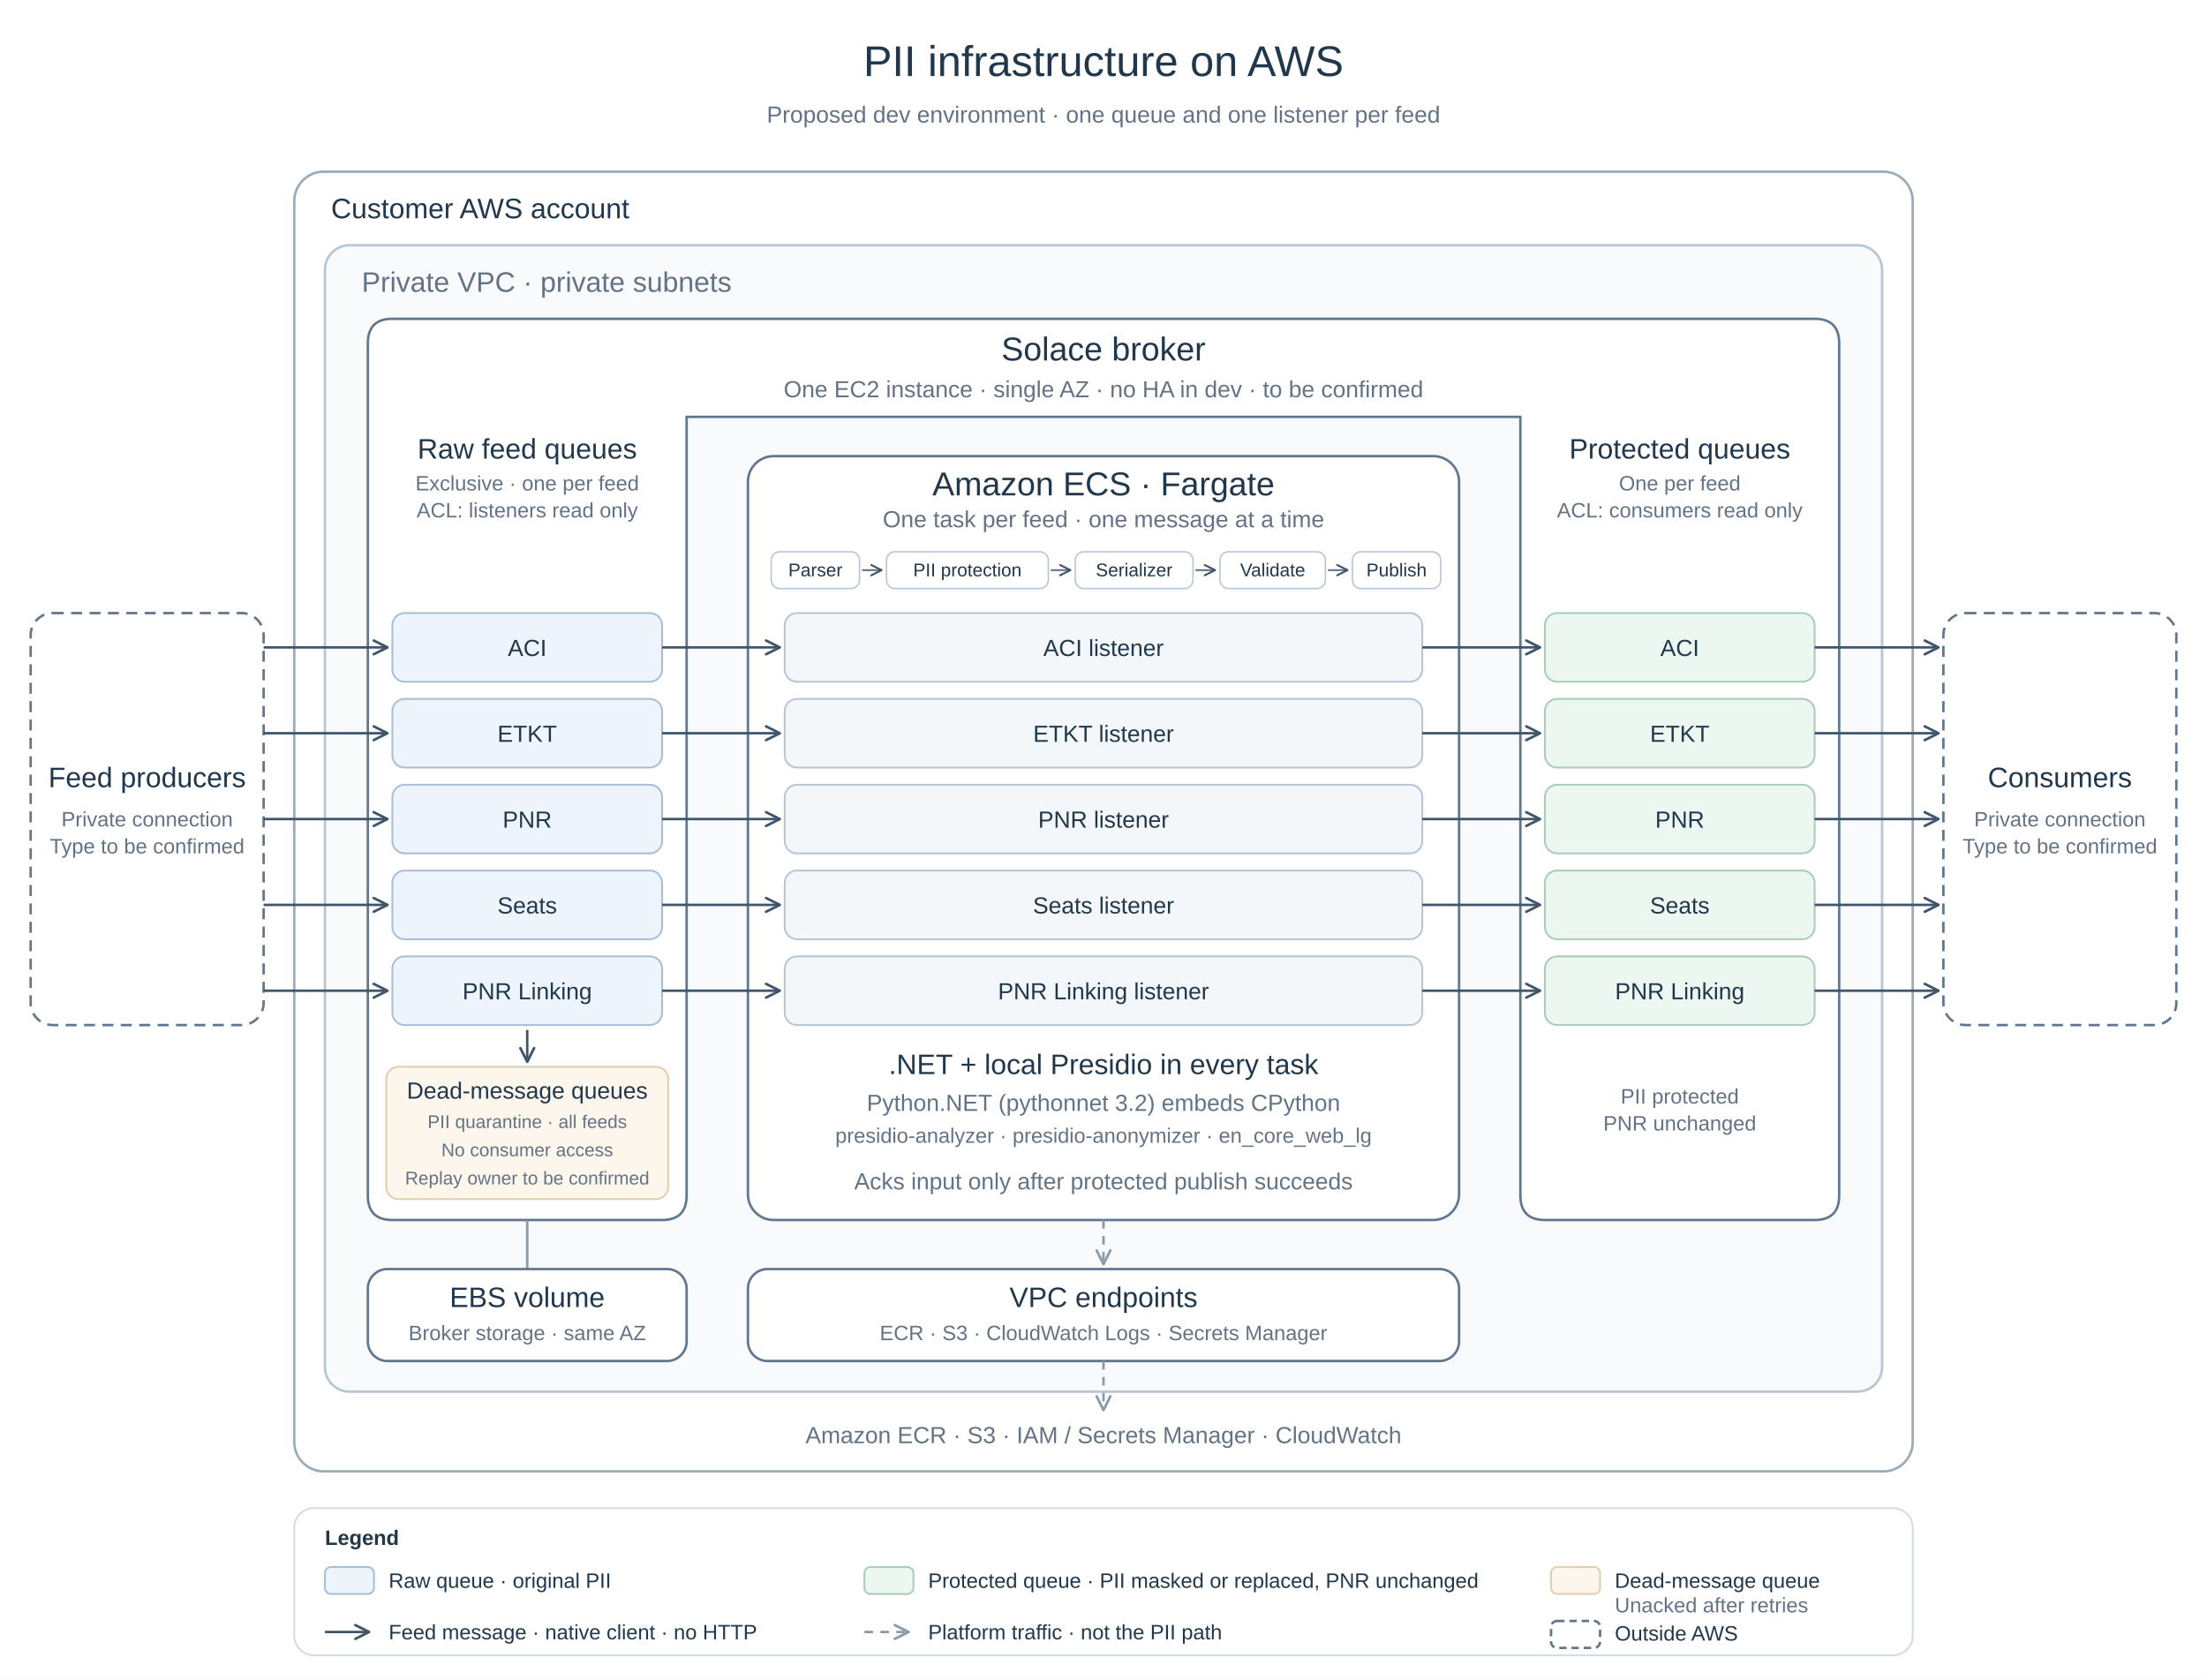
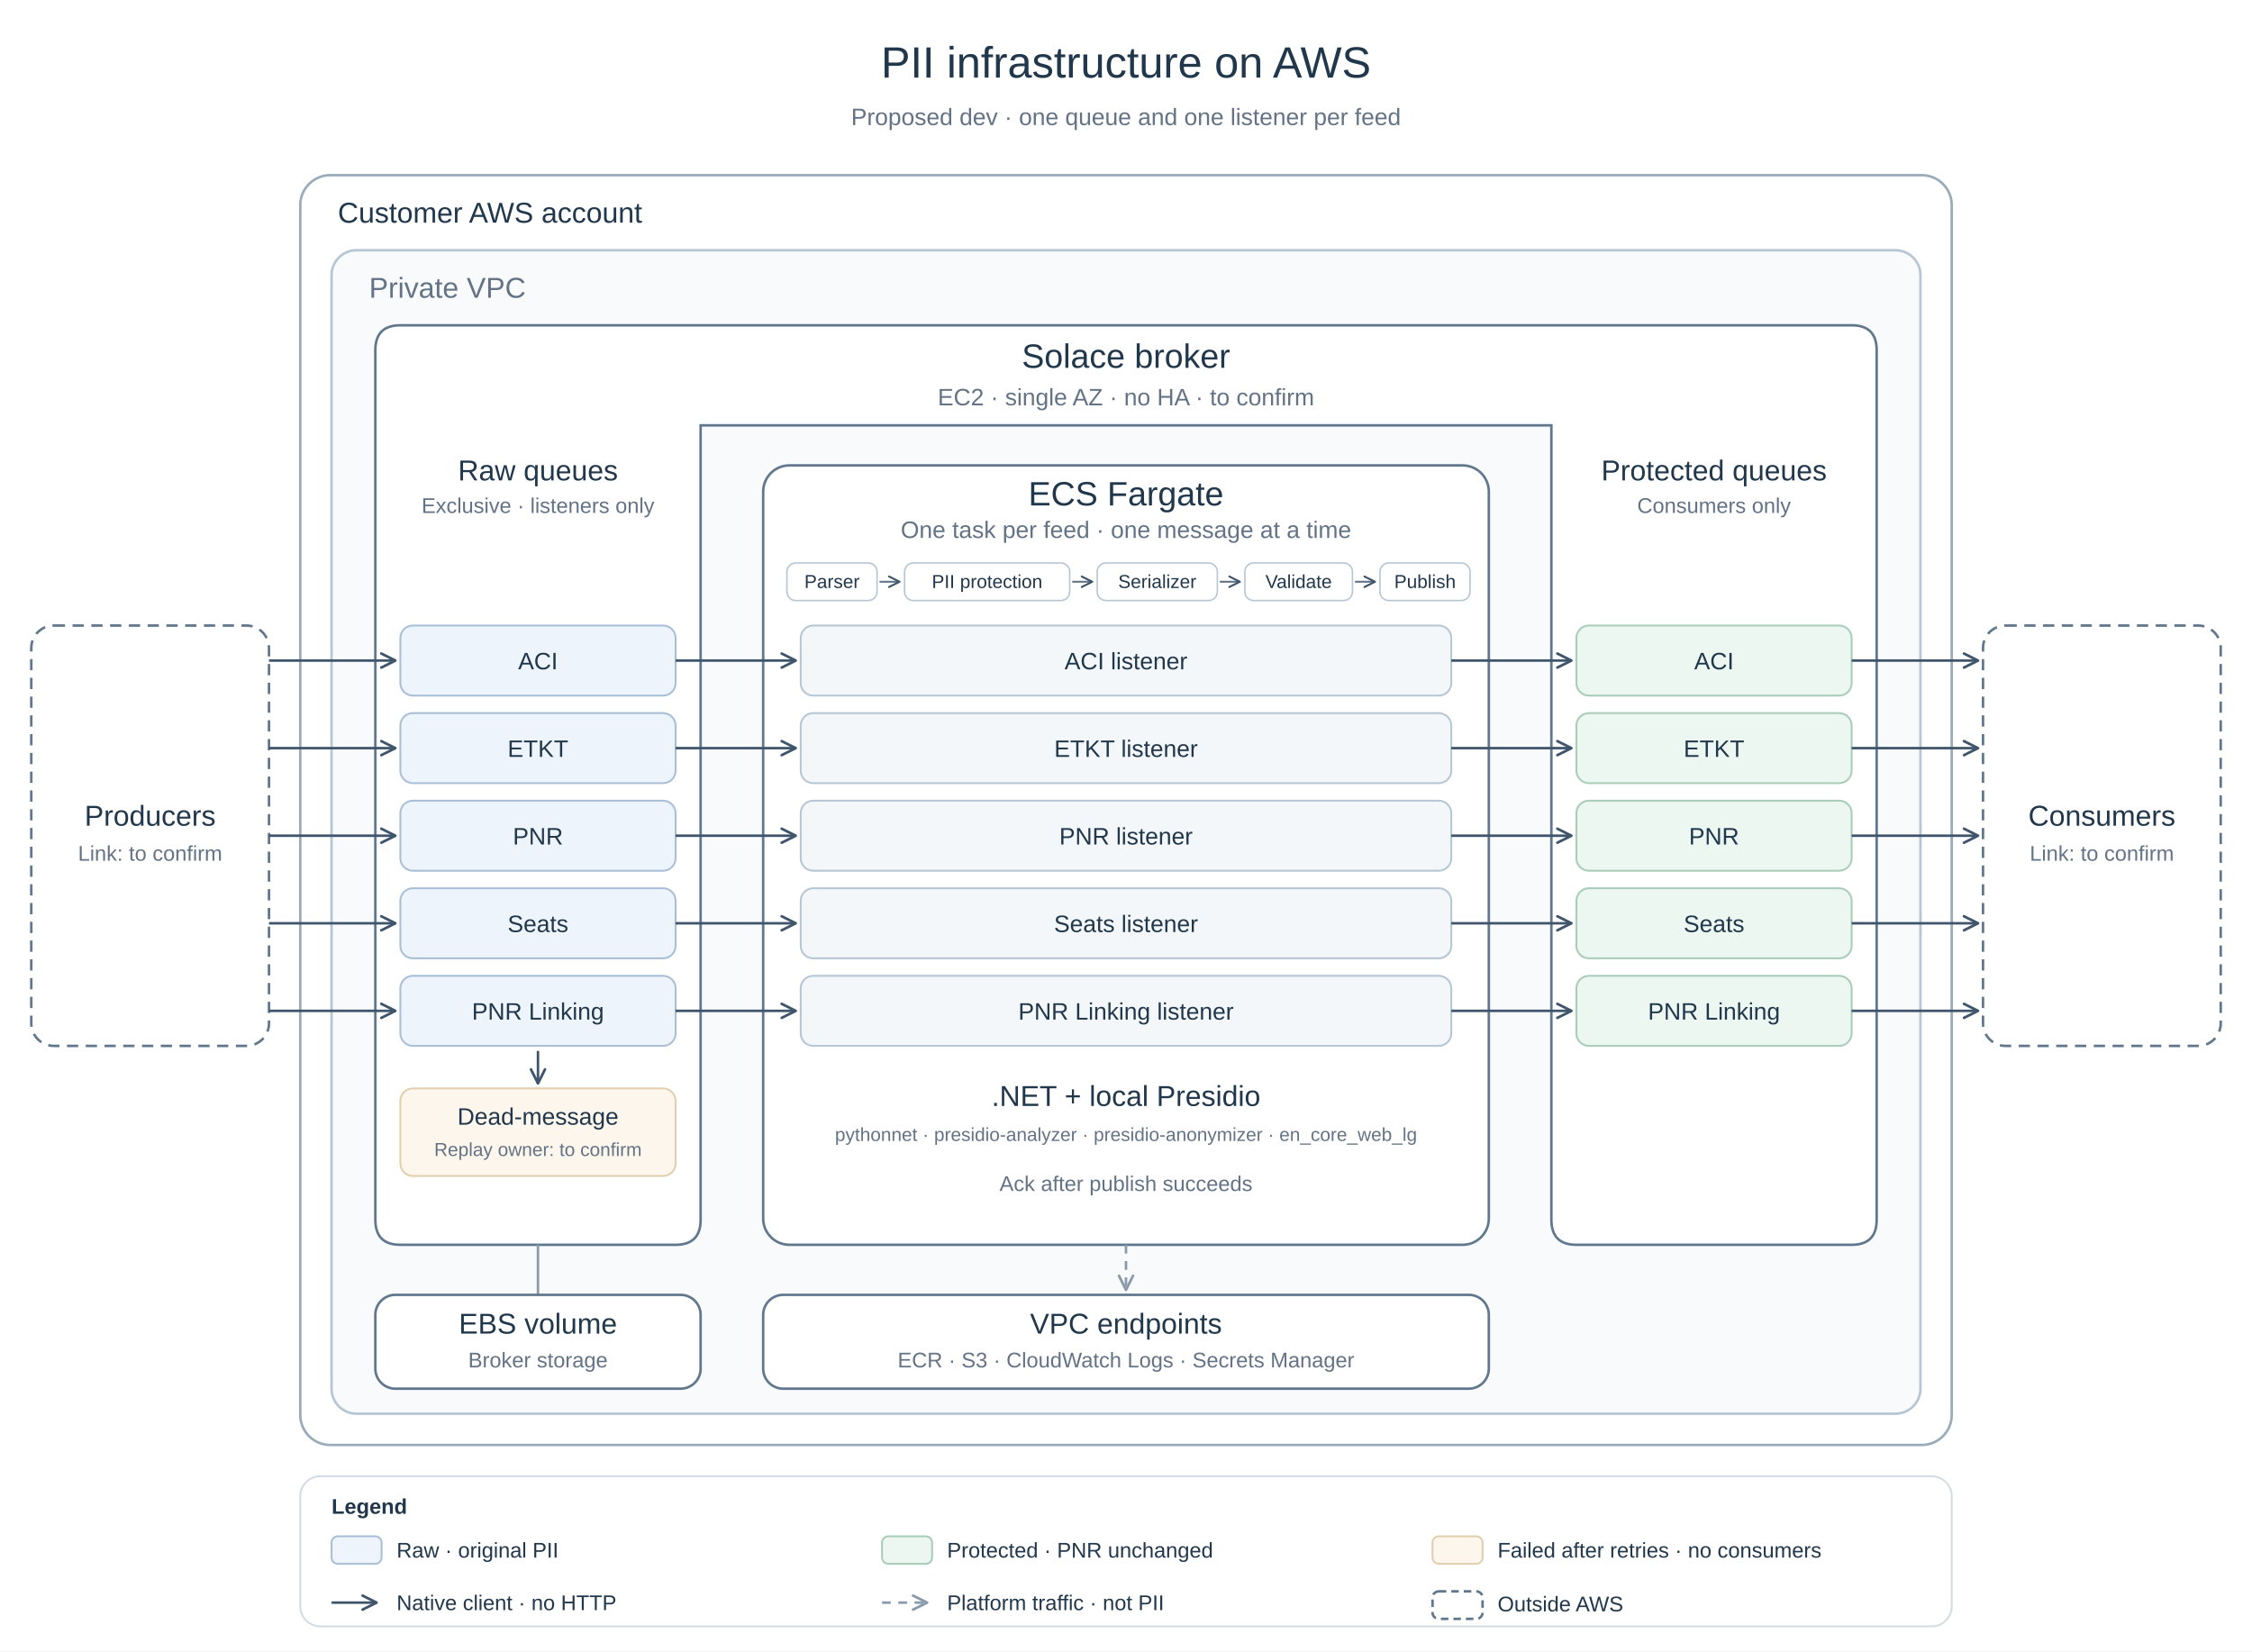
- <svg xmlns="http://www.w3.org/2000/svg" width="1800" height="1370" viewBox="0 0 1800 1370" role="img" aria-labelledby="title desc">
+ <svg xmlns="http://www.w3.org/2000/svg" width="1800" height="1320" viewBox="0 0 1800 1320" role="img" aria-labelledby="title desc">
  <defs>
    <marker id="arrow" viewBox="0 0 10 10" refX="9" refY="5" markerWidth="7" markerHeight="7" orient="auto-start-reverse">
      <path d="M1 1L9 5L1 9" fill="none" stroke="#3e556b" stroke-width="1.5" stroke-linecap="round" stroke-linejoin="round" />
    </marker>
    <marker id="arrowGrey" viewBox="0 0 10 10" refX="9" refY="5" markerWidth="7" markerHeight="7" orient="auto-start-reverse">
      <path d="M1 1L9 5L1 9" fill="none" stroke="#8a9aab" stroke-width="1.5" stroke-linecap="round" stroke-linejoin="round" />
    </marker>
    <style>
      text{font-family:Arial,Segoe UI,sans-serif;fill:#21374b;text-anchor:middle}
      .muted{fill:#637385}.start{text-anchor:start}.title{font-size:35px}.heading{font-size:27px}.label{font-size:23px}.note{font-size:19px}.small{font-size:17px}.tiny{font-size:15px}
      .box{fill:white;stroke:#61778d;stroke-width:2}
      .raw{fill:#eef4fc;stroke:#a9bfd8;stroke-width:1.5}.protected{fill:#edf7f2;stroke:#a9cdb9;stroke-width:1.5}.dead{fill:#fdf6ec;stroke:#e2cfae;stroke-width:1.5}
      .listener{fill:#f4f7fa;stroke:#b7c6d5;stroke-width:1.5}.stage{fill:white;stroke:#b7c6d5;stroke-width:1.2}
      .connection{fill:none;stroke:#3e556b;stroke-width:2;marker-end:url(#arrow)}
      .step{fill:none;stroke:#637385;stroke-width:1.5;marker-end:url(#arrow)}
      .platform{fill:none;stroke:#8a9aab;stroke-width:2;stroke-dasharray:7 6;marker-end:url(#arrowGrey)}
      .attach{fill:none;stroke:#8a9aab;stroke-width:2}
      .external{fill:white;stroke:#61778d;stroke-width:2;stroke-dasharray:9 6}
    </style>
  </defs>
-   <rect width="1800" height="1370" fill="#ffffff" />
+   <rect width="1800" height="1320" fill="#ffffff" />
  <text x="900" y="62" class="title">PII infrastructure on AWS</text>
-   <text x="900" y="100" class="note muted">Proposed dev environment · one queue and one listener per feed</text>
-   <rect x="240" y="140" width="1320" height="1060" rx="24" fill="#ffffff" stroke="#9aabba" stroke-width="2" />
+   <text x="900" y="100" class="note muted">Proposed dev · one queue and one listener per feed</text>
+   <rect x="240" y="140" width="1320" height="1015" rx="24" fill="#ffffff" stroke="#9aabba" stroke-width="2" />
  <text x="270" y="178" class="label start">Customer AWS account</text>
-   <rect x="265" y="200" width="1270" height="935" rx="20" fill="#f8fafc" stroke="#b7c6d5" stroke-width="2" />
-   <text x="295" y="238" class="label muted start">Private VPC · private subnets</text>
+   <rect x="265" y="200" width="1270" height="930" rx="20" fill="#f8fafc" stroke="#b7c6d5" stroke-width="2" />
+   <text x="295" y="238" class="label muted start">Private VPC</text>
  <path d="M320 260H1480Q1500 260 1500 280V975Q1500 995 1480 995H1260Q1240 995 1240 975V340H560V975Q560 995 540 995H320Q300 995 300 975V280Q300 260 320 260Z" class="box" />
  <text x="900" y="294" class="heading">Solace broker</text>
-   <text x="900" y="324" class="note muted">One EC2 instance · single AZ · no HA in dev · to be confirmed</text>
-   <text x="430" y="374" class="label">Raw feed queues</text>
-   <text x="430" y="400" class="small muted">Exclusive · one per feed</text>
-   <text x="430" y="422" class="small muted">ACL: listeners read only</text>
-   <text x="1370" y="374" class="label">Protected queues</text>
-   <text x="1370" y="400" class="small muted">One per feed</text>
-   <text x="1370" y="422" class="small muted">ACL: consumers read only</text>
+   <text x="900" y="324" class="note muted">EC2 · single AZ · no HA · to confirm</text>
+   <text x="430" y="384" class="label">Raw queues</text>
+   <text x="430" y="410" class="small muted">Exclusive · listeners only</text>
+   <text x="1370" y="384" class="label">Protected queues</text>
+   <text x="1370" y="410" class="small muted">Consumers only</text>
  <rect x="610" y="372" width="580" height="623" rx="21" class="box" />
-   <text x="900" y="404" class="heading">Amazon ECS · Fargate</text>
+   <text x="900" y="404" class="heading">ECS Fargate</text>
  <text x="900" y="430" class="note muted">One task per feed · one message at a time</text>
  <rect x="629" y="450" width="72" height="30" rx="7" class="stage" />
  <text x="665" y="470" class="tiny">Parser</text>
  <path d="M703 465H719" class="step" />
  <rect x="723" y="450" width="132" height="30" rx="7" class="stage" />
  <text x="789" y="470" class="tiny">PII protection</text>
  <path d="M857 465H873" class="step" />
  <rect x="877" y="450" width="96" height="30" rx="7" class="stage" />
  <text x="925" y="470" class="tiny">Serializer</text>
  <path d="M975 465H991" class="step" />
  <rect x="995" y="450" width="86" height="30" rx="7" class="stage" />
  <text x="1038" y="470" class="tiny">Validate</text>
  <path d="M1083 465H1099" class="step" />
  <rect x="1103" y="450" width="72" height="30" rx="7" class="stage" />
  <text x="1139" y="470" class="tiny">Publish</text>
  <rect x="25" y="500" width="190" height="336" rx="18" class="external" />
-   <text x="120" y="642" class="label">Feed producers</text>
-   <text x="120" y="674" class="small muted">Private connection</text>
-   <text x="120" y="696" class="small muted">Type to be confirmed</text>
+   <text x="120" y="660" class="label">Producers</text>
+   <text x="120" y="688" class="small muted">Link: to confirm</text>
  <rect x="1585" y="500" width="190" height="336" rx="18" class="external" />
-   <text x="1680" y="642" class="label">Consumers</text>
-   <text x="1680" y="674" class="small muted">Private connection</text>
-   <text x="1680" y="696" class="small muted">Type to be confirmed</text>
+   <text x="1680" y="660" class="label">Consumers</text>
+   <text x="1680" y="688" class="small muted">Link: to confirm</text>
  <g>
    <rect x="320" y="500" width="220" height="56" rx="10" class="raw" />
    <rect x="640" y="500" width="520" height="56" rx="10" class="listener" />
    <rect x="1260" y="500" width="220" height="56" rx="10" class="protected" />
    <text x="430" y="535" class="note">ACI</text>
    <text x="900" y="535" class="note">ACI listener</text>
    <text x="1370" y="535" class="note">ACI</text>
    <path d="M215 528H316" class="connection" />
    <path d="M540 528H636" class="connection" />
    <path d="M1160 528H1256" class="connection" />
    <path d="M1480 528H1581" class="connection" />
  </g>
  <g>
    <rect x="320" y="570" width="220" height="56" rx="10" class="raw" />
    <rect x="640" y="570" width="520" height="56" rx="10" class="listener" />
    <rect x="1260" y="570" width="220" height="56" rx="10" class="protected" />
    <text x="430" y="605" class="note">ETKT</text>
    <text x="900" y="605" class="note">ETKT listener</text>
    <text x="1370" y="605" class="note">ETKT</text>
    <path d="M215 598H316" class="connection" />
    <path d="M540 598H636" class="connection" />
    <path d="M1160 598H1256" class="connection" />
    <path d="M1480 598H1581" class="connection" />
  </g>
  <g>
    <rect x="320" y="640" width="220" height="56" rx="10" class="raw" />
    <rect x="640" y="640" width="520" height="56" rx="10" class="listener" />
    <rect x="1260" y="640" width="220" height="56" rx="10" class="protected" />
    <text x="430" y="675" class="note">PNR</text>
    <text x="900" y="675" class="note">PNR listener</text>
    <text x="1370" y="675" class="note">PNR</text>
    <path d="M215 668H316" class="connection" />
    <path d="M540 668H636" class="connection" />
    <path d="M1160 668H1256" class="connection" />
    <path d="M1480 668H1581" class="connection" />
  </g>
  <g>
    <rect x="320" y="710" width="220" height="56" rx="10" class="raw" />
    <rect x="640" y="710" width="520" height="56" rx="10" class="listener" />
    <rect x="1260" y="710" width="220" height="56" rx="10" class="protected" />
    <text x="430" y="745" class="note">Seats</text>
    <text x="900" y="745" class="note">Seats listener</text>
    <text x="1370" y="745" class="note">Seats</text>
    <path d="M215 738H316" class="connection" />
    <path d="M540 738H636" class="connection" />
    <path d="M1160 738H1256" class="connection" />
    <path d="M1480 738H1581" class="connection" />
  </g>
  <g>
    <rect x="320" y="780" width="220" height="56" rx="10" class="raw" />
    <rect x="640" y="780" width="520" height="56" rx="10" class="listener" />
    <rect x="1260" y="780" width="220" height="56" rx="10" class="protected" />
    <text x="430" y="815" class="note">PNR Linking</text>
    <text x="900" y="815" class="note">PNR Linking listener</text>
    <text x="1370" y="815" class="note">PNR Linking</text>
    <path d="M215 808H316" class="connection" />
    <path d="M540 808H636" class="connection" />
    <path d="M1160 808H1256" class="connection" />
    <path d="M1480 808H1581" class="connection" />
  </g>
  <path d="M430 840V866" class="connection" />
-   <rect x="315" y="870" width="230" height="108" rx="10" class="dead" />
-   <text x="430" y="896" class="note">Dead-message queues</text>
-   <text x="430" y="920" class="tiny muted">PII quarantine · all feeds</text>
-   <text x="430" y="943" class="tiny muted">No consumer access</text>
-   <text x="430" y="966" class="tiny muted">Replay owner to be confirmed</text>
-   <text x="1370" y="900" class="small muted">PII protected</text>
-   <text x="1370" y="922" class="small muted">PNR unchanged</text>
-   <text x="900" y="876" class="label">.NET + local Presidio in every task</text>
-   <text x="900" y="906" class="note muted">Python.NET (pythonnet 3.2) embeds CPython</text>
-   <text x="900" y="932" class="small muted">presidio-analyzer · presidio-anonymizer · en_core_web_lg</text>
-   <text x="900" y="970" class="note muted">Acks input only after protected publish succeeds</text>
+   <rect x="320" y="870" width="220" height="70" rx="10" class="dead" />
+   <text x="430" y="899" class="note">Dead-message</text>
+   <text x="430" y="924" class="tiny muted">Replay owner: to confirm</text>
+   <text x="900" y="884" class="label">.NET + local Presidio</text>
+   <text x="900" y="912" class="tiny muted">pythonnet · presidio-analyzer · presidio-anonymizer · en_core_web_lg</text>
+   <text x="900" y="952" class="small muted">Ack after publish succeeds</text>
  <path d="M430 995V1035" class="attach" />
  <rect x="300" y="1035" width="260" height="75" rx="16" class="box" />
  <text x="430" y="1066" class="label">EBS volume</text>
-   <text x="430" y="1093" class="small muted">Broker storage · same AZ</text>
+   <text x="430" y="1093" class="small muted">Broker storage</text>
  <path d="M900 995V1031" class="platform" />
  <rect x="610" y="1035" width="580" height="75" rx="16" class="box" />
  <text x="900" y="1066" class="label">VPC endpoints</text>
  <text x="900" y="1093" class="small muted">ECR · S3 · CloudWatch Logs · Secrets Manager</text>
-   <path d="M900 1110V1150" class="platform" />
-   <text x="900" y="1177" class="note muted">Amazon ECR     ·     S3     ·     IAM / Secrets Manager     ·     CloudWatch</text>
-   <rect x="240" y="1230" width="1320" height="120" rx="16" fill="#ffffff" stroke="#d3dce5" stroke-width="1.5" />
-   <text x="265" y="1260" class="small start" style="font-weight:bold">Legend</text>
-   <rect x="265" y="1278" width="40" height="22" rx="5" class="raw" />
-   <text x="317" y="1295" class="small start">Raw queue · original PII</text>
-   <rect x="705" y="1278" width="40" height="22" rx="5" class="protected" />
-   <text x="757" y="1295" class="small start">Protected queue · PII masked or replaced, PNR unchanged</text>
-   <rect x="1265" y="1278" width="40" height="22" rx="5" class="dead" />
-   <text x="1317" y="1295" class="small start">Dead-message queue</text>
-   <text x="1317" y="1315" class="small muted start">Unacked after retries</text>
-   <path d="M265 1331H301" class="connection" />
-   <text x="317" y="1337" class="small start">Feed message · native client · no HTTP</text>
-   <path d="M705 1331H741" class="platform" />
-   <text x="757" y="1337" class="small start">Platform traffic · not the PII path</text>
-   <rect x="1265" y="1322" width="40" height="22" rx="5" class="external" style="stroke-dasharray:6 4" />
-   <text x="1317" y="1338" class="small start">Outside AWS</text>
+   <rect x="240" y="1180" width="1320" height="120" rx="16" fill="#ffffff" stroke="#d3dce5" stroke-width="1.5" />
+   <text x="265" y="1210" class="small start" style="font-weight:bold">Legend</text>
+   <rect x="265" y="1228" width="40" height="22" rx="5" class="raw" />
+   <text x="317" y="1245" class="small start">Raw · original PII</text>
+   <rect x="705" y="1228" width="40" height="22" rx="5" class="protected" />
+   <text x="757" y="1245" class="small start">Protected · PNR unchanged</text>
+   <rect x="1145" y="1228" width="40" height="22" rx="5" class="dead" />
+   <text x="1197" y="1245" class="small start">Failed after retries · no consumers</text>
+   <path d="M265 1281H301" class="connection" />
+   <text x="317" y="1287" class="small start">Native client · no HTTP</text>
+   <path d="M705 1281H741" class="platform" />
+   <text x="757" y="1287" class="small start">Platform traffic · not PII</text>
+   <rect x="1145" y="1272" width="40" height="22" rx="5" class="external" style="stroke-dasharray:6 4" />
+   <text x="1197" y="1288" class="small start">Outside AWS</text>
</svg>
